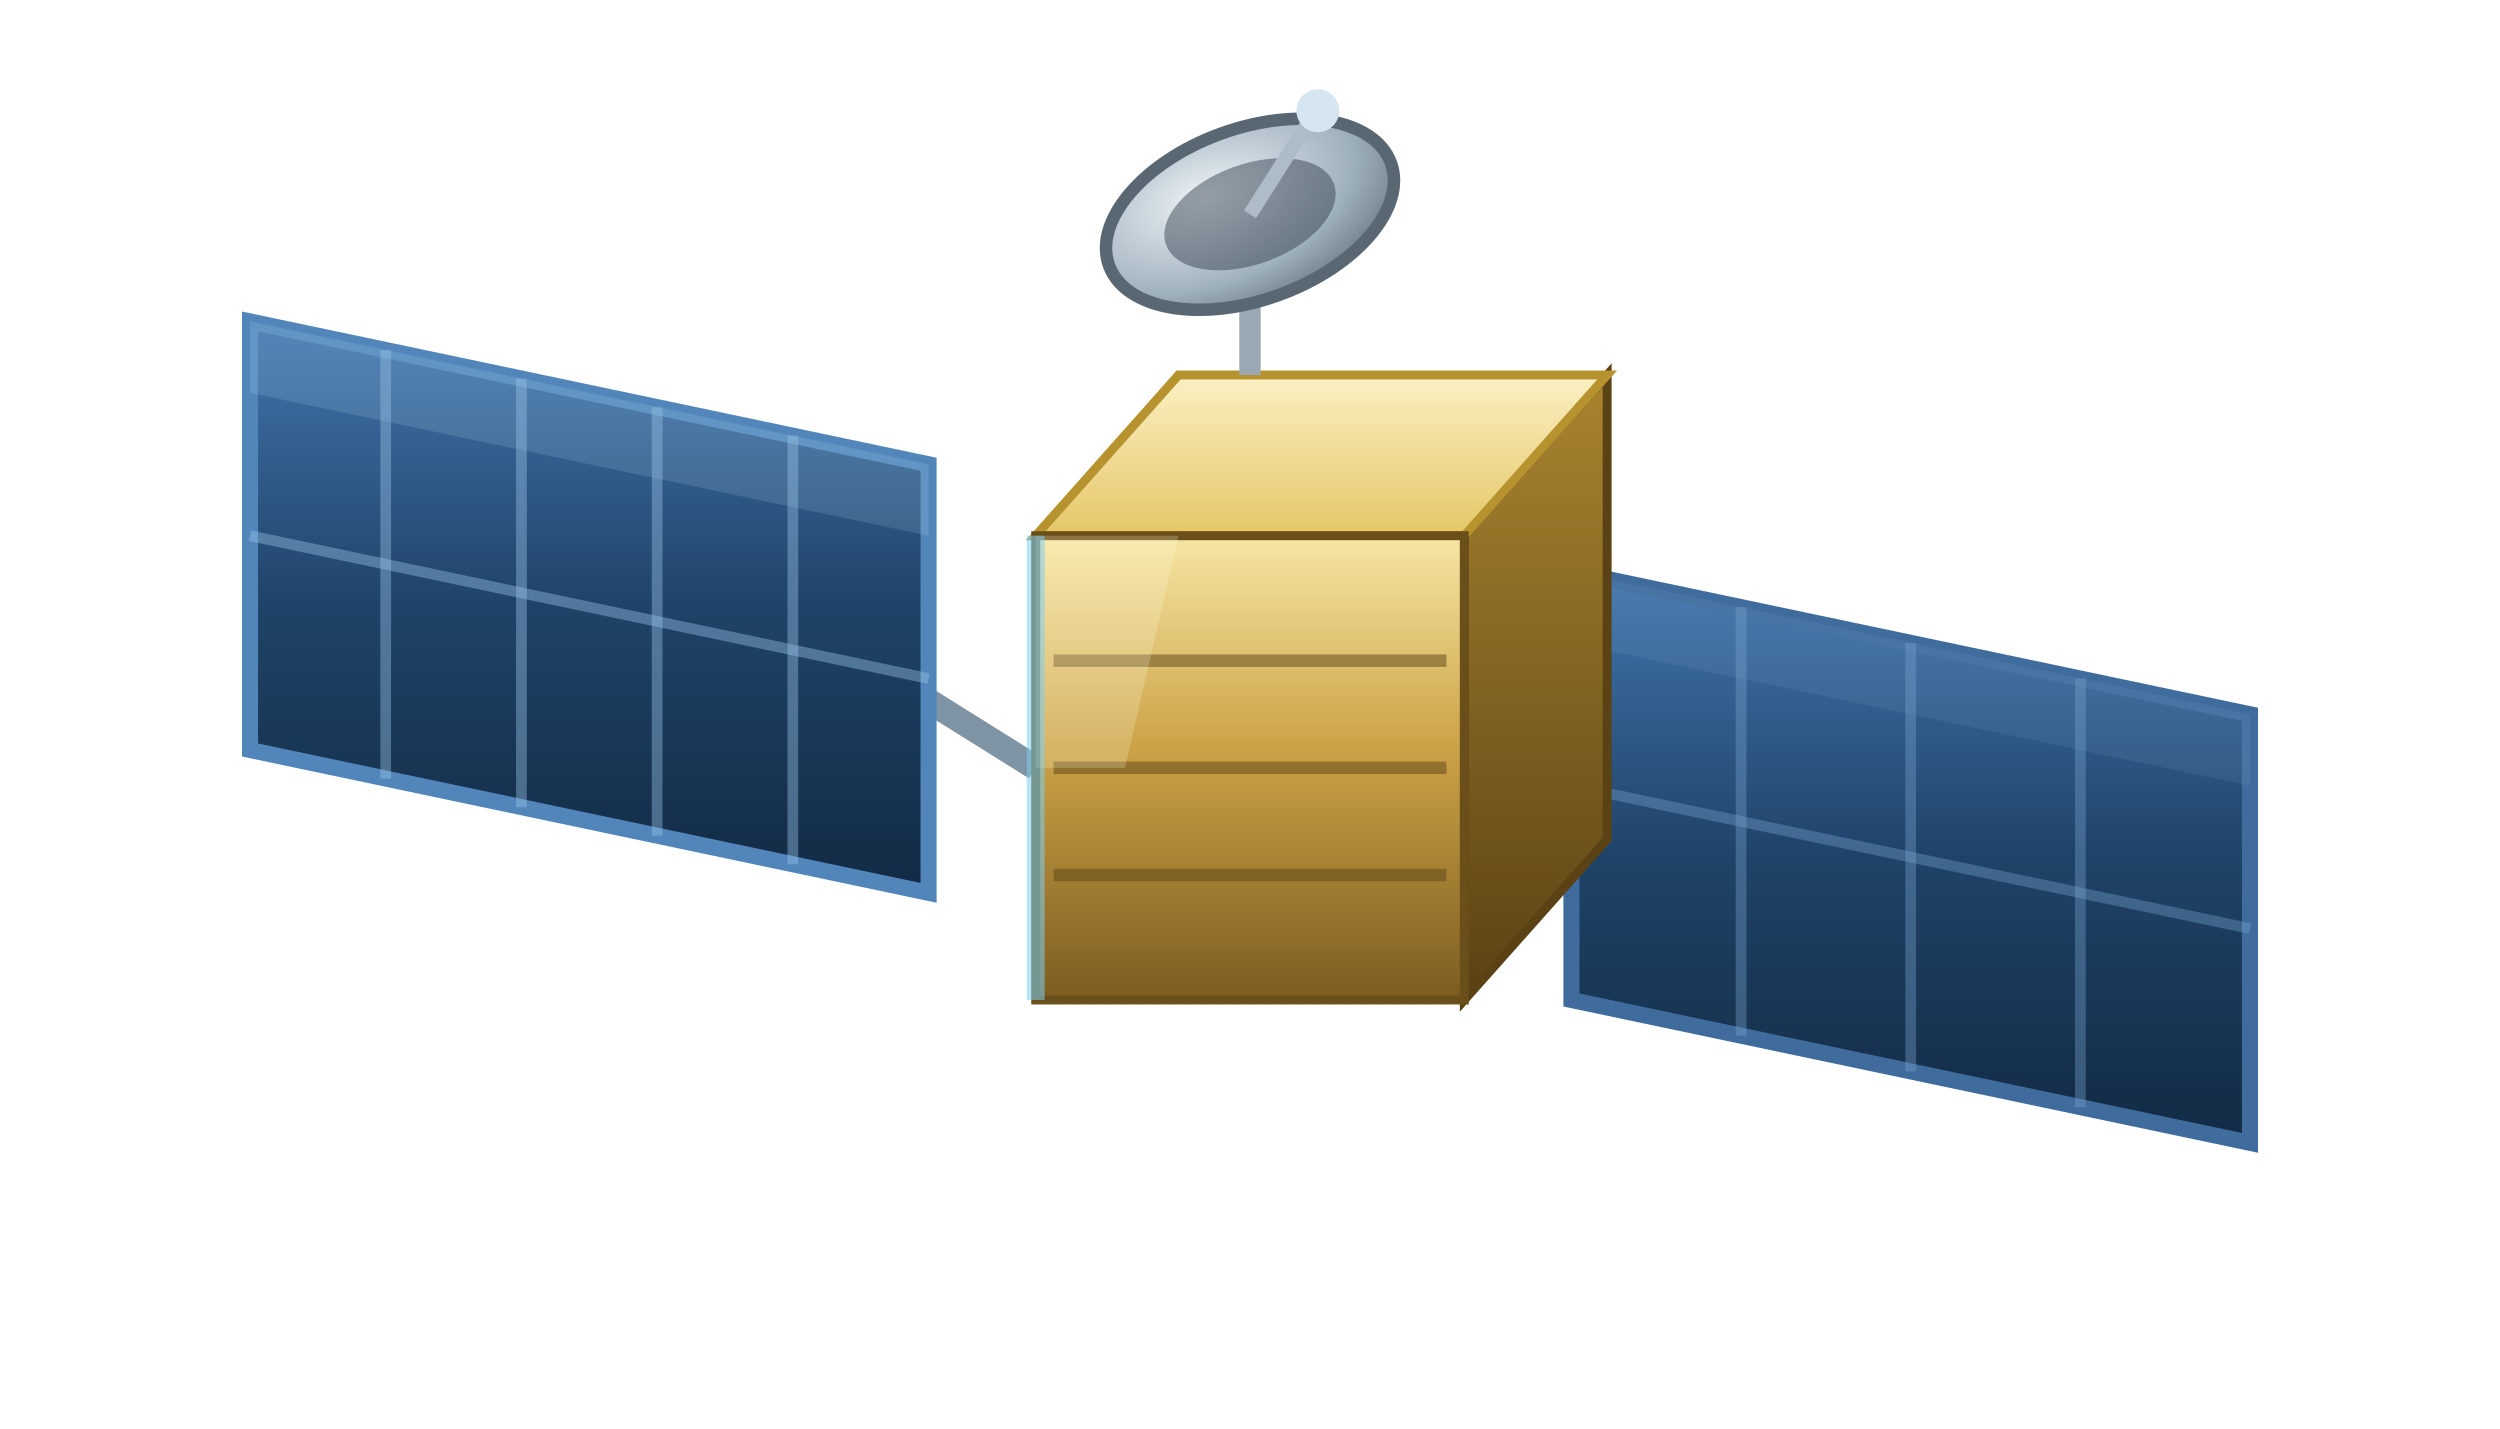
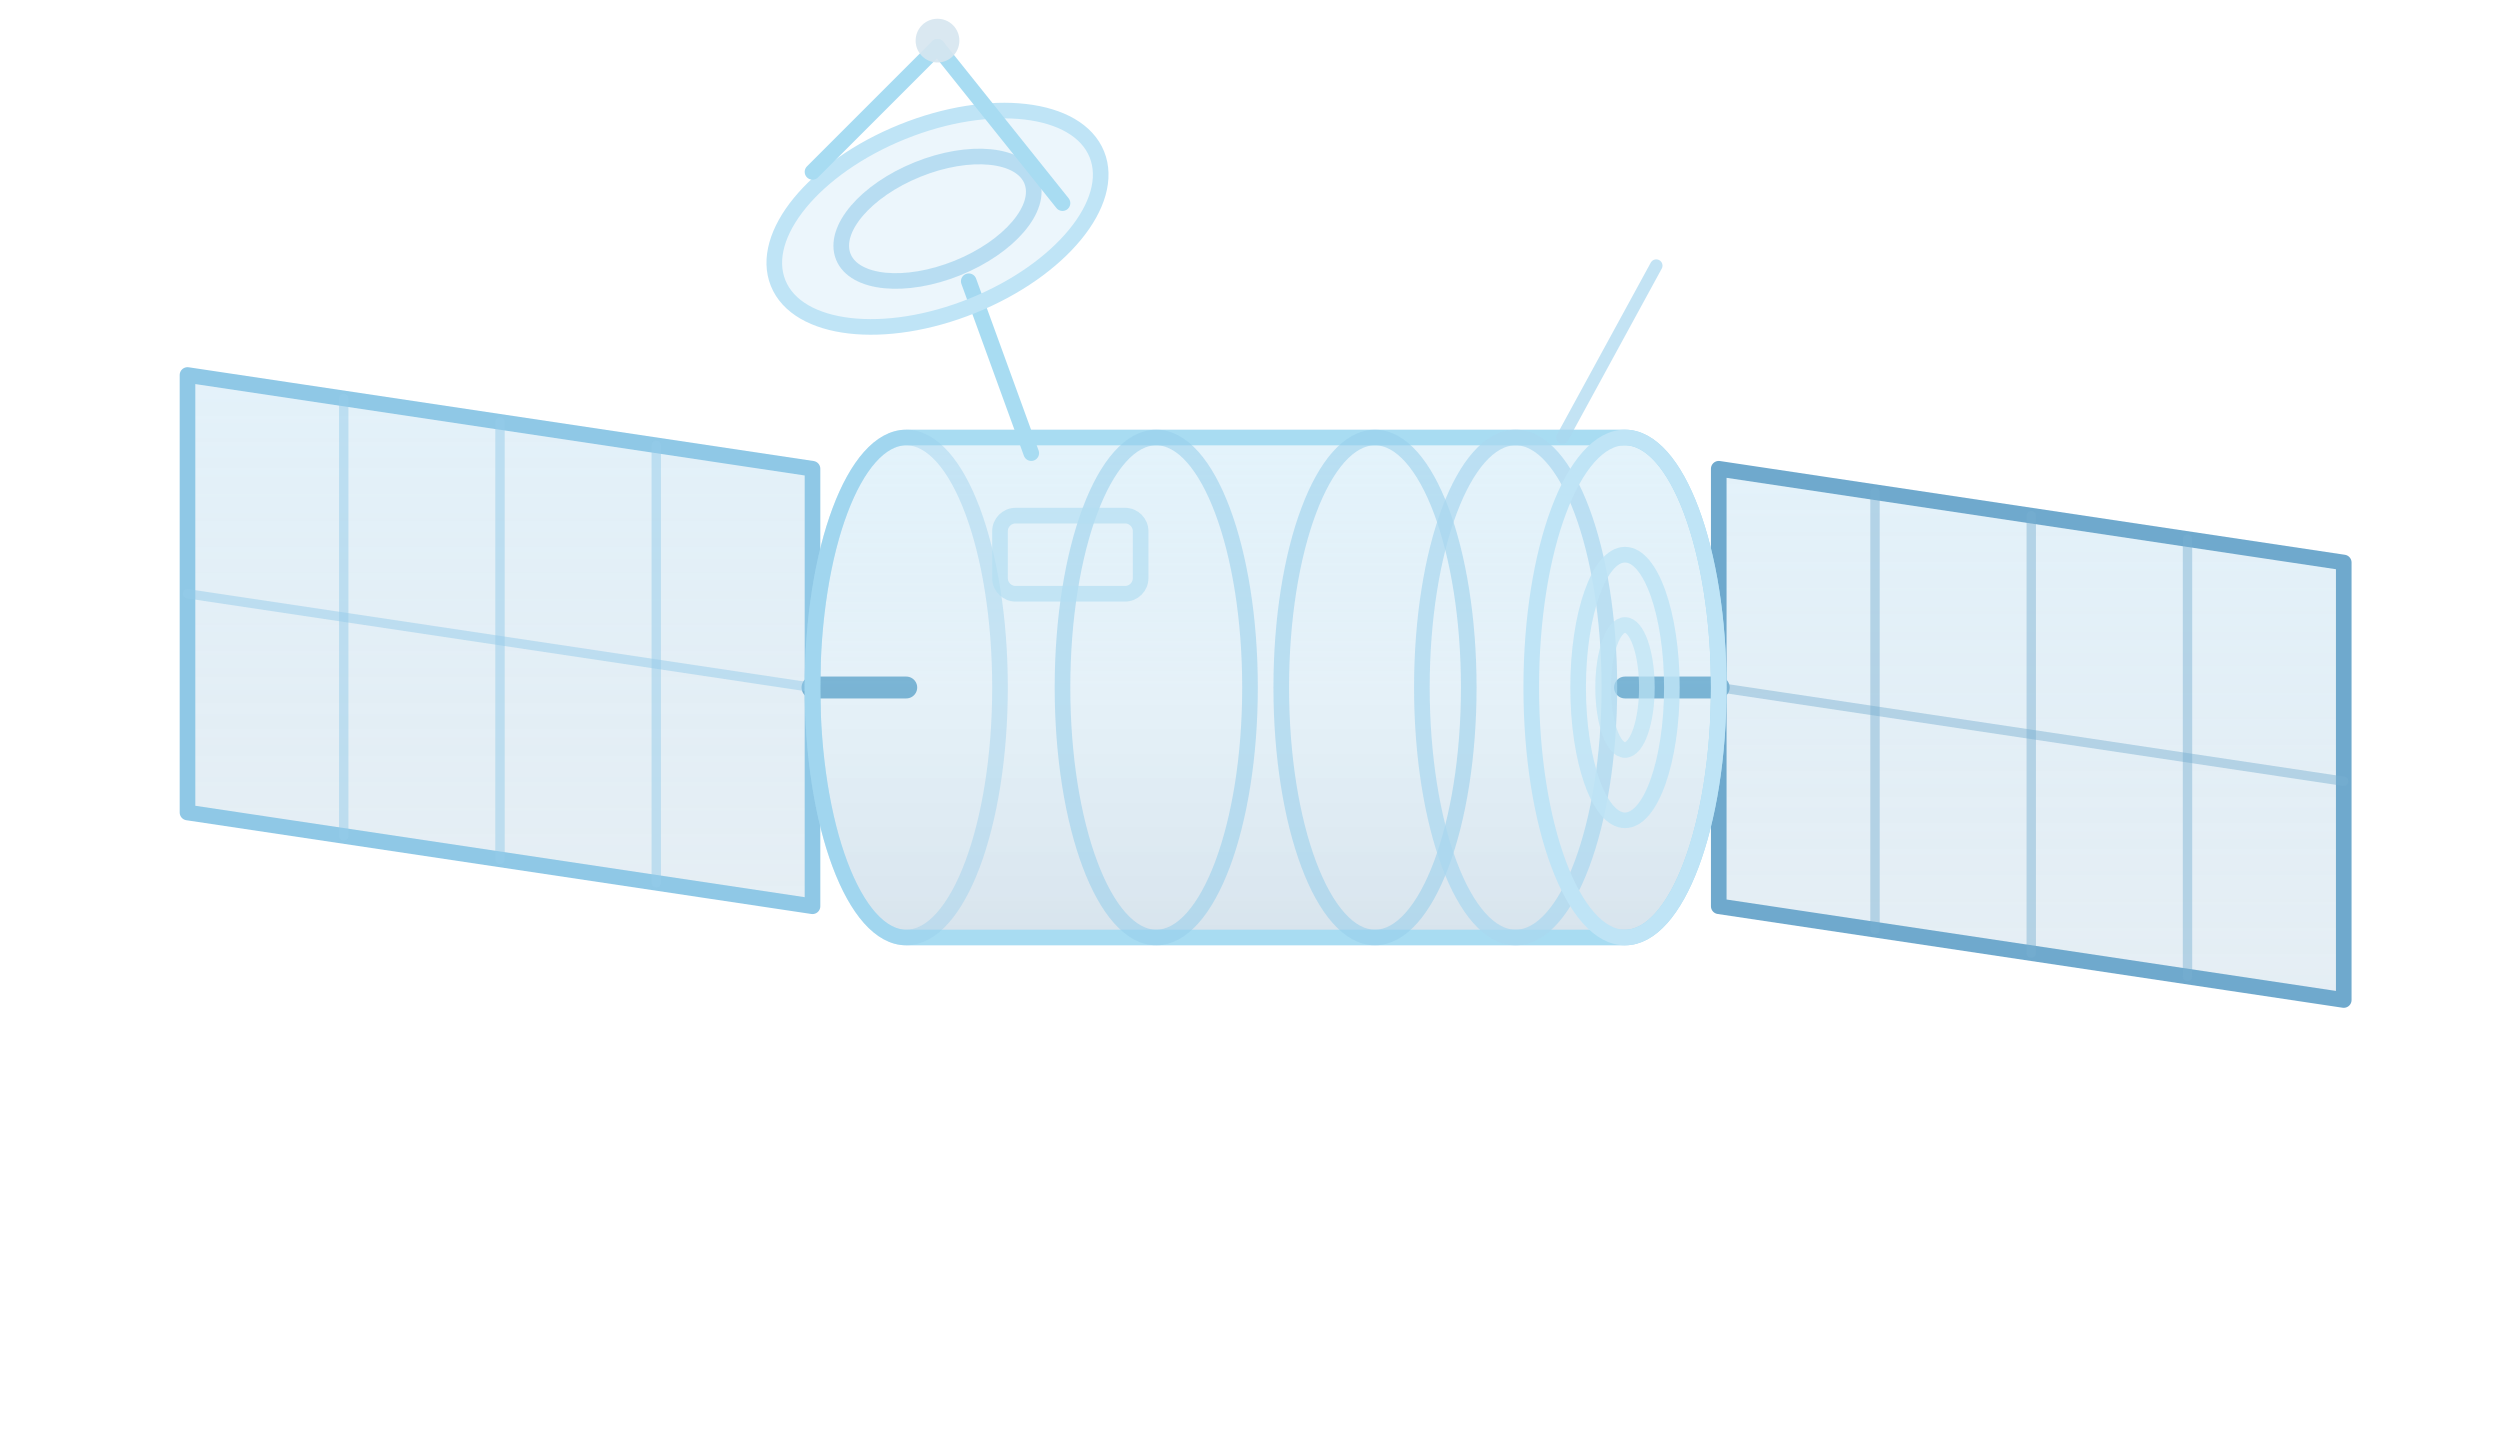
- <svg xmlns="http://www.w3.org/2000/svg" viewBox="0 0 140 80" width="140" height="80">
+ <svg xmlns="http://www.w3.org/2000/svg" viewBox="0 0 160 92" width="160" height="92">
  <defs>
-     <linearGradient id="sat-foil" x1="0" y1="0" x2="0" y2="1">
-       <stop offset="0" stop-color="#f6e6a4" />
-       <stop offset="0.45" stop-color="#cda347" />
-       <stop offset="1" stop-color="#7c5d20" />
+     <linearGradient id="sat-tube" x1="0" y1="0" x2="0" y2="1">
+       <stop offset="0" stop-color="rgba(150,210,240,0.26)" />
+       <stop offset="0.5" stop-color="rgba(95,170,215,0.16)" />
+       <stop offset="1" stop-color="rgba(60,120,165,0.20)" />
    </linearGradient>
-     <linearGradient id="sat-foil-top" x1="0" y1="0" x2="0" y2="1">
-       <stop offset="0" stop-color="#fbf0c4" />
-       <stop offset="1" stop-color="#e6c768" />
+     <linearGradient id="sat-wing" x1="0" y1="0" x2="0" y2="1">
+       <stop offset="0" stop-color="rgba(130,195,232,0.22)" />
+       <stop offset="1" stop-color="rgba(70,135,180,0.14)" />
    </linearGradient>
-     <linearGradient id="sat-foil-side" x1="0" y1="0" x2="0" y2="1">
-       <stop offset="0" stop-color="#a9842f" />
-       <stop offset="1" stop-color="#5a4214" />
-     </linearGradient>
-     <linearGradient id="sat-panel" x1="0" y1="0" x2="0" y2="1">
-       <stop offset="0" stop-color="#4275ad" />
-       <stop offset="0.5" stop-color="#1f4368" />
-       <stop offset="1" stop-color="#122a44" />
-     </linearGradient>
-     <radialGradient id="sat-dish" cx="0.38" cy="0.32" r="0.85">
-       <stop offset="0" stop-color="#eef4f8" />
-       <stop offset="0.6" stop-color="#9fb0bd" />
-       <stop offset="1" stop-color="#56646f" />
-     </radialGradient>
  </defs>
-   <line x1="58" y1="43" x2="50" y2="38" stroke="#7e93a3" stroke-width="1.4" />
-   <line x1="82" y1="44" x2="90" y2="48" stroke="#5d6f7e" stroke-width="1.4" />
-   <polygon points="14,18 52,26 52,50 14,42" fill="url(#sat-panel)" stroke="#5286bb" stroke-width="0.9" />
-   <polygon points="14,18 52,26 52,30 14,22" fill="rgba(185,218,242,0.16)" />
-   <g stroke="rgba(150,193,228,0.42)" stroke-width="0.6">
-     <line x1="21.6" y1="19.6" x2="21.6" y2="43.6" />
-     <line x1="29.2" y1="21.2" x2="29.2" y2="45.2" />
-     <line x1="36.8" y1="22.8" x2="36.8" y2="46.8" />
-     <line x1="44.4" y1="24.4" x2="44.4" y2="48.4" />
-     <line x1="14" y1="30" x2="52" y2="38" />
+   <g fill="none" stroke="#a8dcf2" stroke-width="1" stroke-linejoin="round" stroke-linecap="round">
+     <line x1="52" y1="44" x2="58" y2="44" stroke="#7fb6d4" stroke-width="1.4" />
+     <line x1="104" y1="44" x2="110" y2="44" stroke="#7fb6d4" stroke-width="1.4" />
+     <polygon points="52,30 12,24 12,52 52,58" fill="url(#sat-wing)" stroke="#8fc8e6" />
+     <g stroke="rgba(150,205,235,0.5)" stroke-width="0.6">
+       <line x1="42" y1="28.5" x2="42" y2="56.5" />
+       <line x1="32" y1="27" x2="32" y2="55" />
+       <line x1="22" y1="25.5" x2="22" y2="53.5" />
+       <line x1="52" y1="44" x2="12" y2="38" />
+     </g>
+     <polygon points="110,30 150,36 150,64 110,58" fill="url(#sat-wing)" stroke="#6fa9cd" />
+     <g stroke="rgba(120,175,210,0.45)" stroke-width="0.6">
+       <line x1="120" y1="31.5" x2="120" y2="59.5" />
+       <line x1="130" y1="33" x2="130" y2="61" />
+       <line x1="140" y1="34.5" x2="140" y2="62.5" />
+       <line x1="110" y1="44" x2="150" y2="50" />
+     </g>
+     <path d="M58,28 L104,28 A6,16 0 0 1 104,60 L58,60 A6,16 0 0 1 58,28 Z" fill="url(#sat-tube)" />
+     <ellipse cx="58" cy="44" rx="6" ry="16" stroke="rgba(150,205,235,0.4)" />
+     <ellipse cx="74" cy="44" rx="6" ry="16" stroke="rgba(150,205,235,0.55)" />
+     <ellipse cx="88" cy="44" rx="6" ry="16" stroke="rgba(150,205,235,0.55)" />
+     <ellipse cx="97" cy="44" rx="6" ry="16" stroke="rgba(170,215,240,0.7)" />
+     <rect x="64" y="33" width="9" height="5" rx="1" stroke="rgba(180,222,242,0.7)" />
+     <ellipse cx="104" cy="44" rx="6" ry="16" stroke="#bfe4f6" />
+     <ellipse cx="104" cy="44" rx="3" ry="8.5" stroke="rgba(190,228,246,0.85)" />
+     <ellipse cx="104" cy="44" rx="1.4" ry="4" stroke="rgba(190,228,246,0.7)" />
+     <line x1="66" y1="29" x2="62" y2="18" />
+     <g transform="rotate(-22 60 14)">
+       <ellipse cx="60" cy="14" rx="11" ry="6" fill="rgba(150,210,238,0.18)" stroke="#bfe4f6" />
+       <ellipse cx="60" cy="14" rx="6.5" ry="3.4" stroke="rgba(150,205,235,0.6)" />
+     </g>
+     <line x1="52" y1="11" x2="60" y2="3" />
+     <line x1="68" y1="13" x2="60" y2="3" />
+     <circle cx="60" cy="2.6" r="1.4" fill="rgba(214,230,240,0.9)" stroke="none" />
+     <line x1="100" y1="28" x2="106" y2="17" stroke="rgba(170,215,240,0.7)" stroke-width="0.8" />
  </g>
-   <polygon points="88,32 126,40 126,64 88,56" fill="url(#sat-panel)" stroke="#3f6c9c" stroke-width="0.9" />
-   <polygon points="88,32 126,40 126,44 88,36" fill="rgba(150,190,225,0.10)" />
-   <g stroke="rgba(120,165,205,0.38)" stroke-width="0.6">
-     <line x1="97.5" y1="34" x2="97.5" y2="58" />
-     <line x1="107" y1="36" x2="107" y2="60" />
-     <line x1="116.5" y1="38" x2="116.5" y2="62" />
-     <line x1="88" y1="44" x2="126" y2="52" />
-   </g>
-   <polygon points="82,30 90,21 90,47 82,56" fill="url(#sat-foil-side)" stroke="#5a4214" stroke-width="0.5" />
-   <polygon points="58,30 82,30 90,21 66,21" fill="url(#sat-foil-top)" stroke="#b6932f" stroke-width="0.5" />
-   <polygon points="58,30 82,30 82,56 58,56" fill="url(#sat-foil)" stroke="#6a4f1a" stroke-width="0.5" />
-   <g stroke="rgba(92,68,22,0.5)" stroke-width="0.7">
-     <line x1="59" y1="37" x2="81" y2="37" />
-     <line x1="59" y1="43" x2="81" y2="43" />
-     <line x1="59" y1="49" x2="81" y2="49" />
-   </g>
-   <polygon points="58,30 66,30 63,43 58,43" fill="rgba(255,250,225,0.22)" />
-   <line x1="58" y1="30" x2="58" y2="56" stroke="rgba(125,205,240,0.55)" stroke-width="1" />
-   <line x1="70" y1="21" x2="70" y2="13" stroke="#9aa8b4" stroke-width="1.2" />
-   <g transform="rotate(-20 70 12)">
-     <ellipse cx="70" cy="12" rx="8.4" ry="4.8" fill="url(#sat-dish)" stroke="#586772" stroke-width="0.7" />
-     <ellipse cx="70" cy="12" rx="5" ry="2.8" fill="rgba(40,55,68,0.45)" />
-   </g>
-   <line x1="70" y1="12" x2="73.5" y2="6.5" stroke="#aebcc7" stroke-width="0.8" />
-   <circle cx="73.8" cy="6.2" r="1.2" fill="#d6e6f0" />
</svg>
